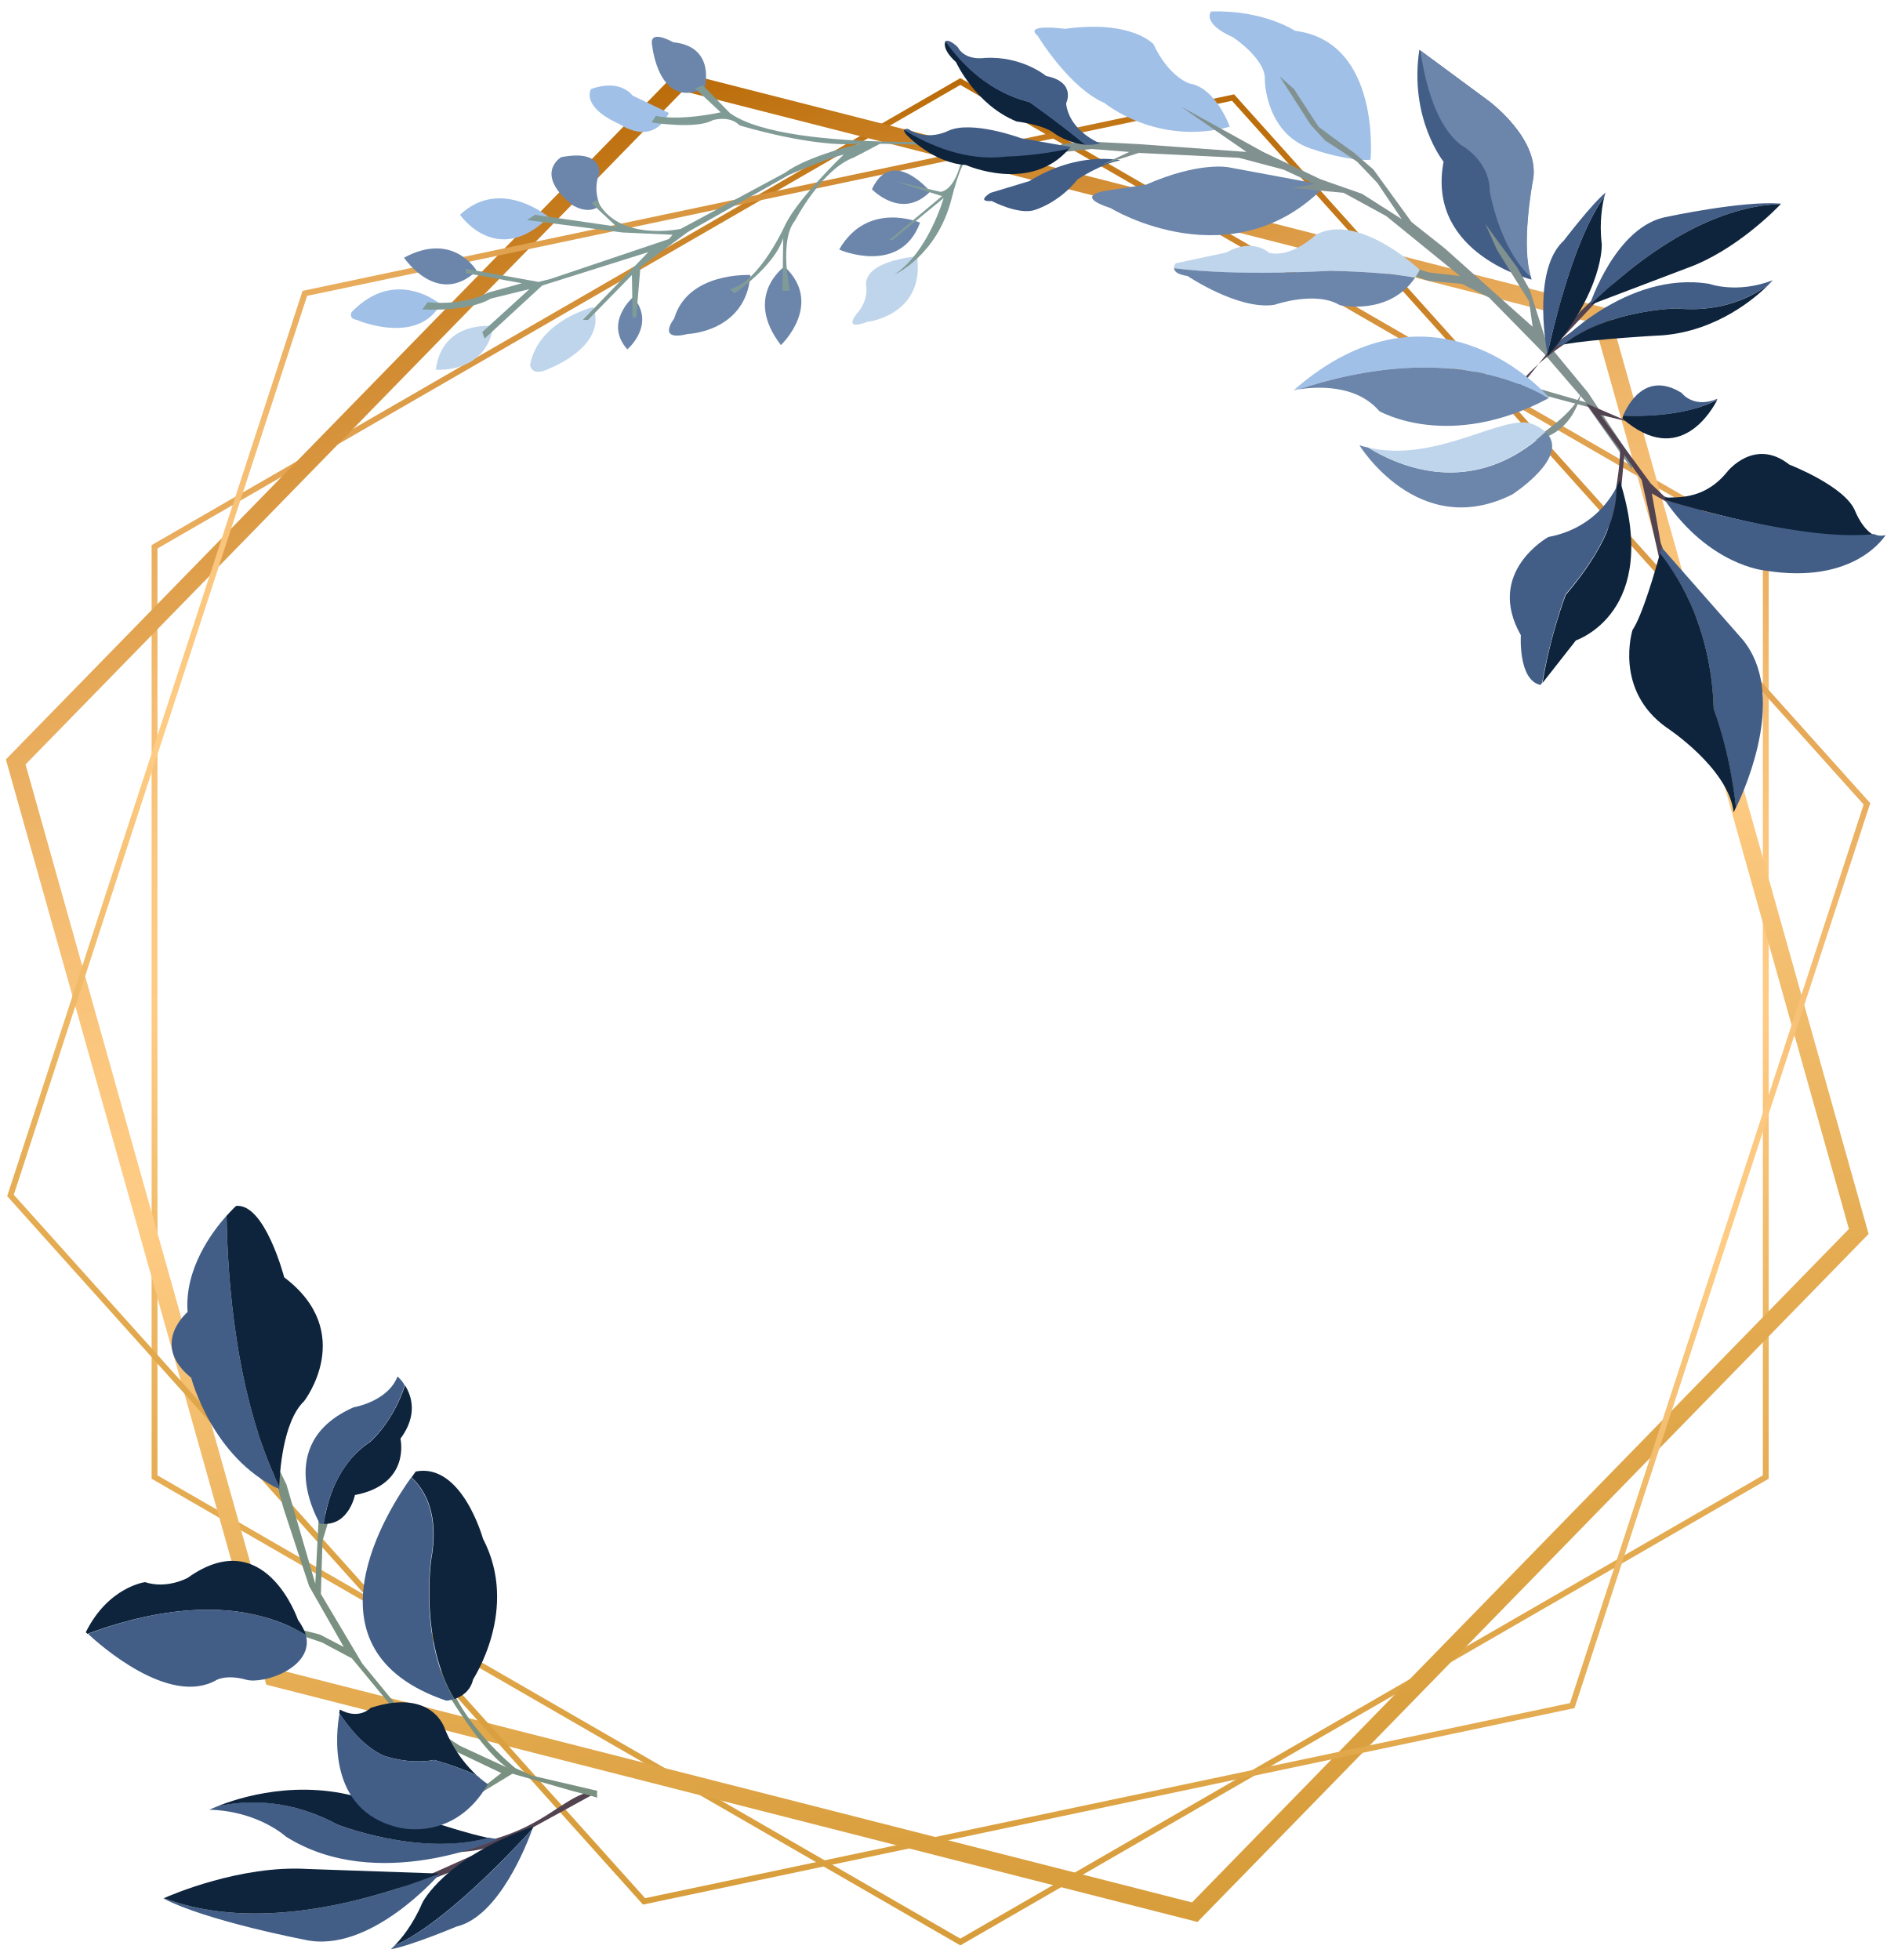
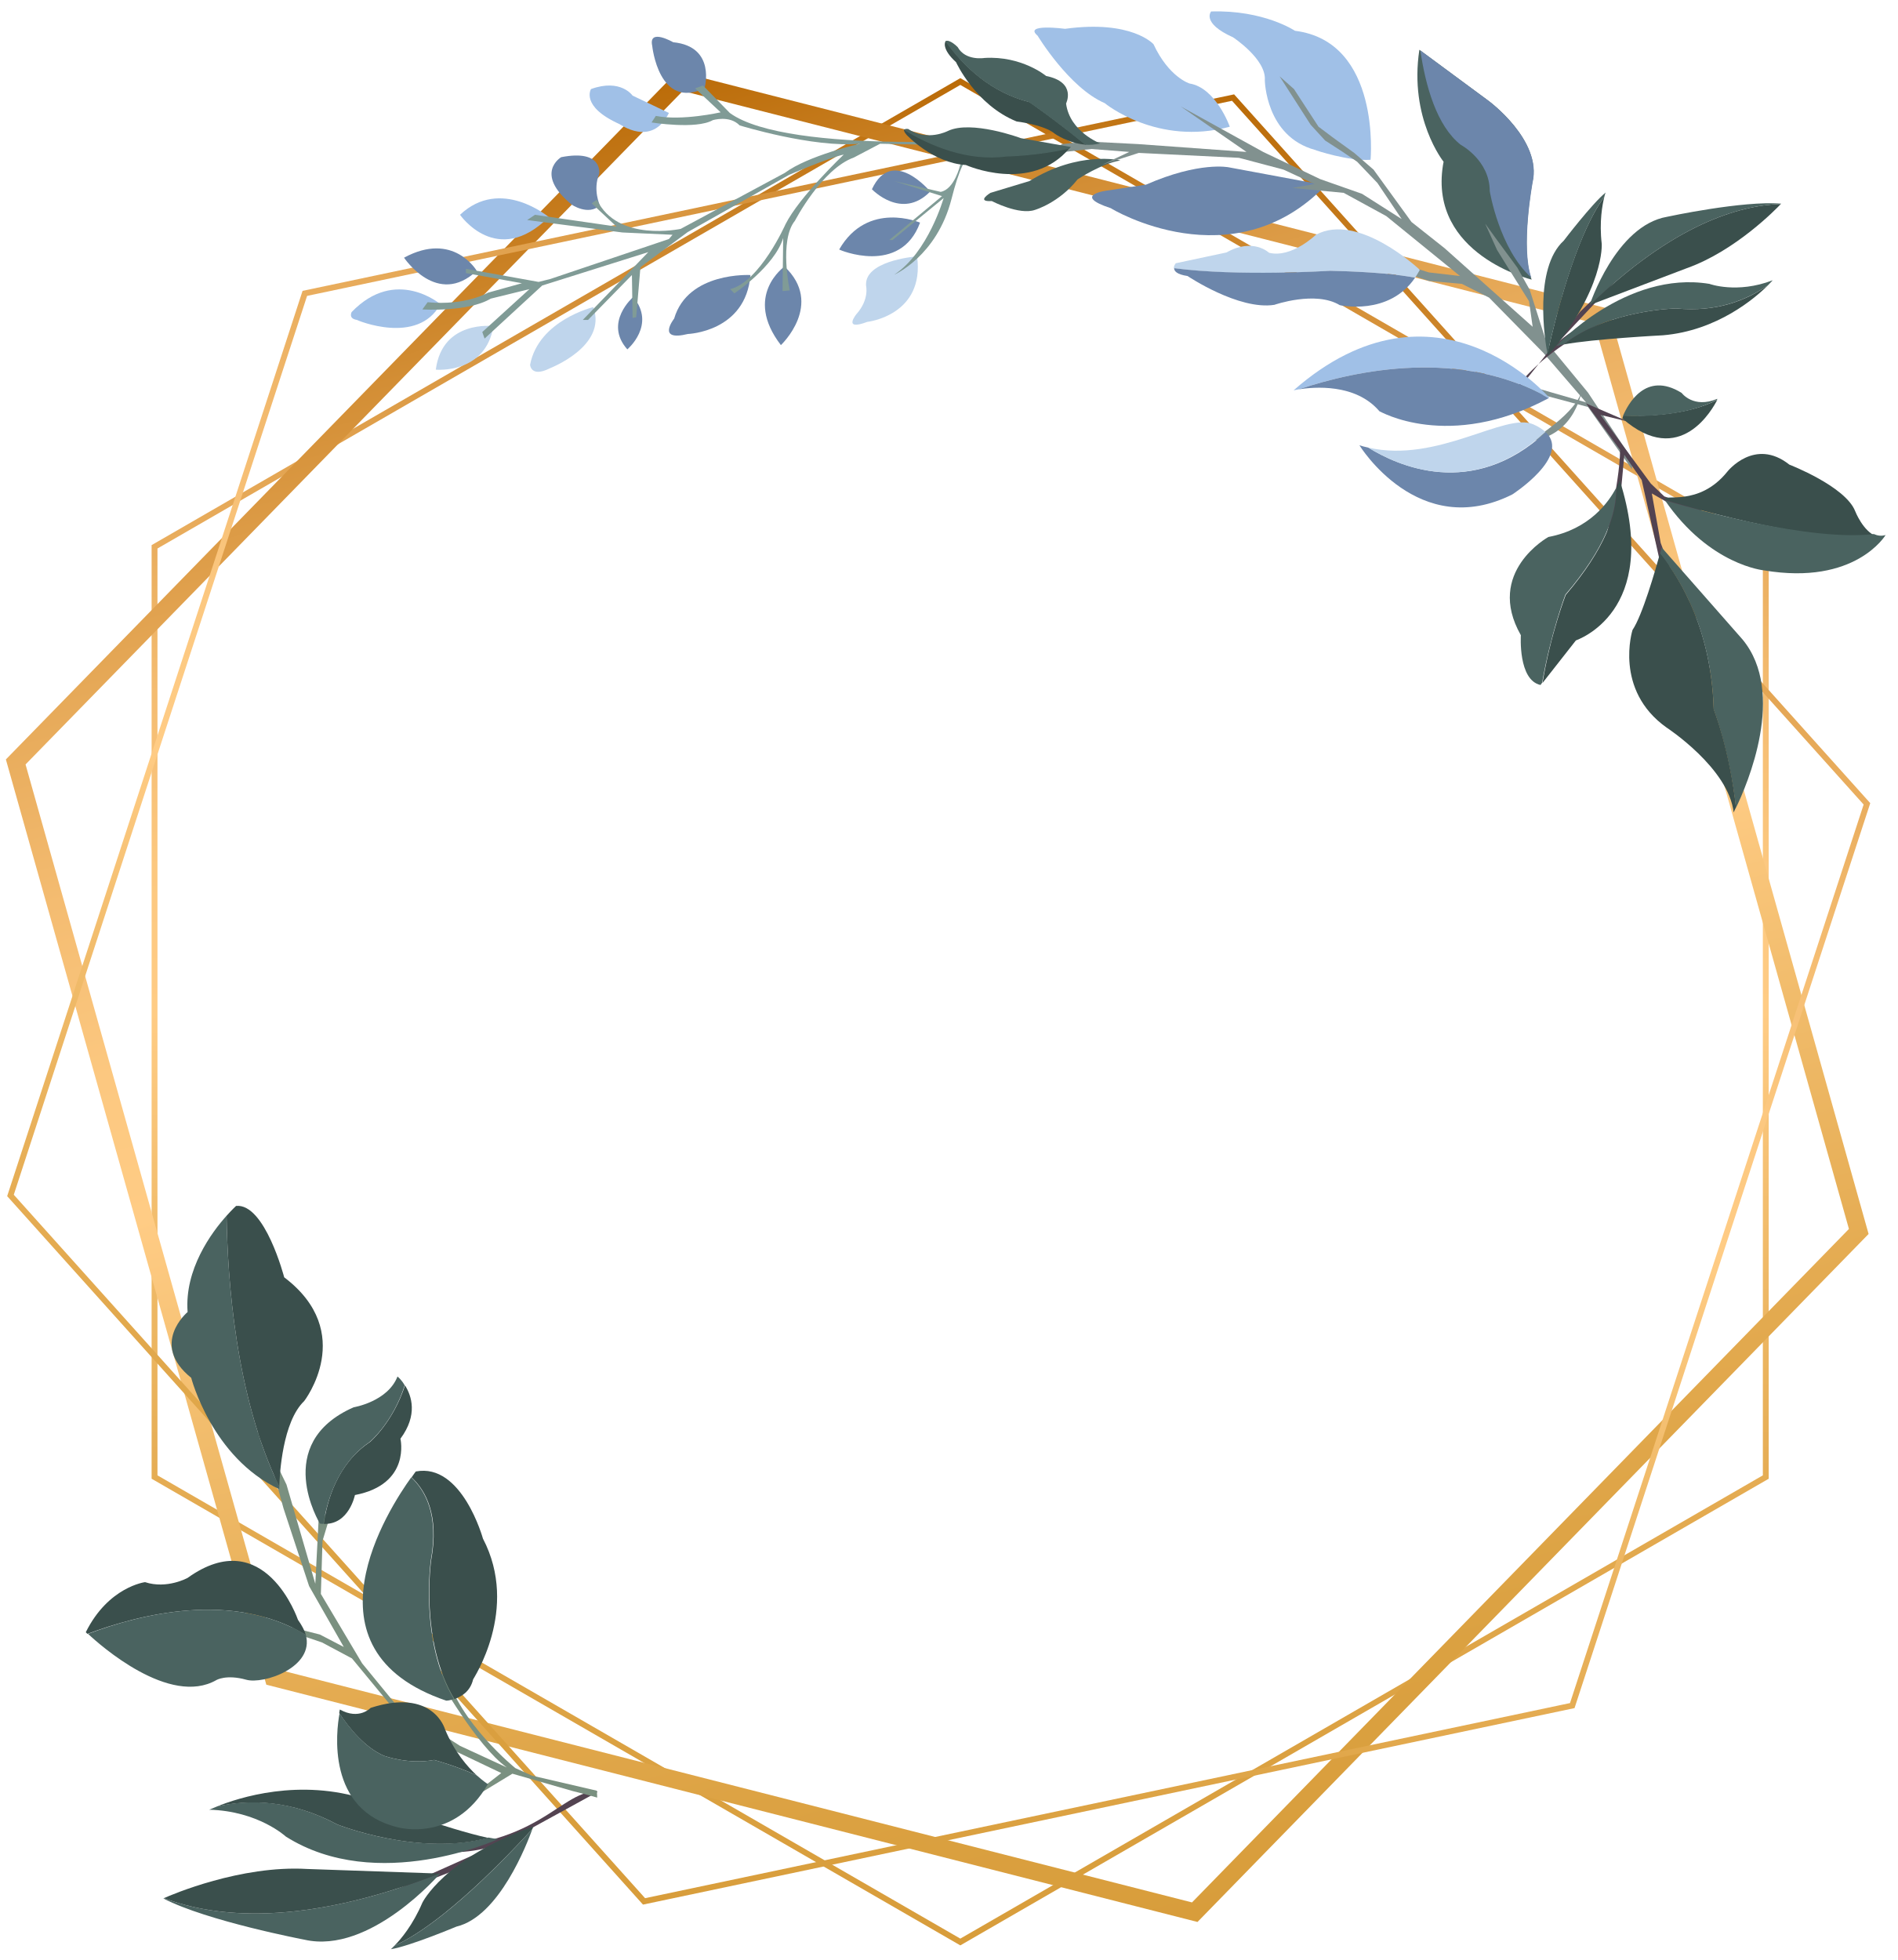
<svg xmlns="http://www.w3.org/2000/svg" version="1.1" id="Capa_1" x="0px" y="0px" viewBox="0 0 579.6 598.6" style="enable-background:new 0 0 579.6 598.6;" xml:space="preserve">
  <style type="text/css">
	.st0{fill:none;stroke:url(#SVGID_1_);stroke-width:1.79;stroke-miterlimit:10;}
	.st1{fill:none;stroke:url(#SVGID_2_);stroke-width:5.369;stroke-miterlimit:10;}
	.st2{fill:none;stroke:url(#SVGID_3_);stroke-width:1.79;stroke-miterlimit:10;}
	.st3{fill:#6c86ab;}
	.st4{fill:#a0c0e7;}
	.st5{fill:#6c86ab;}
	.st6{fill:#bfd5ec;}
	.st7{fill:#809B96;}
- 	.st8{fill:#425e87;}
+ 	.st8{fill:#4A6360;}
	.st9{fill:#81918F;}
	.st10{fill:#534351;}
- 	.st11{fill:#0e243c;}
+ 	.st11{fill:#3a4f4c;}
	.st12{fill:#524351;}
	.st13{fill:#6c86ab;}
	.st14{fill:#bfd5ec;}
	.st15{fill:#7A9080;}
- 	.st16{fill:#425e87;}
- 	.st17{fill:#0e243c;}
+ 	.st16{fill:#4A6360;}
+ 	.st17{fill:#3a4f4c;}
</style>
  <linearGradient id="SVGID_1_" gradientUnits="userSpaceOnUse" x1="-1098.163" y1="1601.28" x2="-527.858" y2="1601.28" gradientTransform="matrix(0 -1 1 0 -1308 -504)">
    <stop offset="0" style="stop-color:#D89D3B" />
    <stop offset="0.102" style="stop-color:#DBA141" />
    <stop offset="0.237" style="stop-color:#E4AB51" />
    <stop offset="0.39" style="stop-color:#F2BD6D" />
    <stop offset="0.5" style="stop-color:#FFCC85" />
    <stop offset="0.577" style="stop-color:#FCC880" />
    <stop offset="0.671" style="stop-color:#F4BC71" />
    <stop offset="0.774" style="stop-color:#E6A958" />
    <stop offset="0.885" style="stop-color:#D38E35" />
    <stop offset="0.999" style="stop-color:#BA6B08" />
    <stop offset="1" style="stop-color:#BA6B08" />
  </linearGradient>
  <polygon class="st0" points="47.2,167 47.2,451.1 293.3,593.1 539.3,451.1 539.3,167 293.3,24.9 " />
  <linearGradient id="SVGID_2_" gradientUnits="userSpaceOnUse" x1="-1462.883" y1="1618.742" x2="-875.819" y2="1618.742" gradientTransform="matrix(-0.2707 -0.9627 0.9627 -0.2707 -1588.61 -383.1355)">
    <stop offset="0" style="stop-color:#D89D3B" />
    <stop offset="0.102" style="stop-color:#DBA141" />
    <stop offset="0.237" style="stop-color:#E4AB51" />
    <stop offset="0.39" style="stop-color:#F2BD6D" />
    <stop offset="0.5" style="stop-color:#FFCC85" />
    <stop offset="0.577" style="stop-color:#FCC880" />
    <stop offset="0.671" style="stop-color:#F4BC71" />
    <stop offset="0.774" style="stop-color:#E6A958" />
    <stop offset="0.885" style="stop-color:#D38E35" />
    <stop offset="0.999" style="stop-color:#BA6B08" />
    <stop offset="1" style="stop-color:#BA6B08" />
  </linearGradient>
  <polygon class="st1" points="4.8,232.7 83.5,512.3 364.9,584 567.7,376.1 489.1,96.5 207.7,24.8 " />
  <linearGradient id="SVGID_3_" gradientUnits="userSpaceOnUse" x1="-707.946" y1="1449.217" x2="-126.416" y2="1449.217" gradientTransform="matrix(0.3105 -0.9506 0.9506 0.3105 -961.4344 -541.2914)">
    <stop offset="0" style="stop-color:#D89D3B" />
    <stop offset="0.102" style="stop-color:#DBA141" />
    <stop offset="0.237" style="stop-color:#E4AB51" />
    <stop offset="0.39" style="stop-color:#F2BD6D" />
    <stop offset="0.5" style="stop-color:#FFCC85" />
    <stop offset="0.577" style="stop-color:#FCC880" />
    <stop offset="0.671" style="stop-color:#F4BC71" />
    <stop offset="0.774" style="stop-color:#E6A958" />
    <stop offset="0.885" style="stop-color:#D38E35" />
    <stop offset="0.999" style="stop-color:#BA6B08" />
    <stop offset="1" style="stop-color:#BA6B08" />
  </linearGradient>
  <polygon class="st2" points="93.1,89.6 3.2,365.1 196.7,580.7 480.2,520.9 570.2,245.5 376.6,29.8 " />
  <path class="st3" d="M215.2,26.9c0,0,3.6-12.7-9.6-14c0,0-7.6-4.4-6.4,1.1C199.2,14,201.2,33.8,215.2,26.9z" />
  <path class="st4" d="M204.3,34.5l-11.1-5.3c0,0-3.6-5.3-12.7-2c0,0-3.3,5.3,8.7,10.7C189.2,37.8,199,45.2,204.3,34.5z" />
  <path class="st5" d="M183.2,62.7c0,0-2.2-4.7-0.2-9.6c0,0,1.3-7.6-11.6-5.1c0,0-8.4,4.9,3.1,14.4C174.5,62.5,179.8,66,183.2,62.7z" />
  <path class="st4" d="M167.6,66.3c0,0-14.7-12.4-27.1-0.7C140.5,65.6,151.8,82,167.6,66.3z" />
  <path class="st3" d="M145.6,82.7c0,0-7.1-12.2-22.2-4C123.4,78.7,133.6,94,145.6,82.7z" />
  <path class="st4" d="M134.5,92.9c0,0-13.6-11.6-27.1,2.4c0,0-1.1,2,1.6,2.4C109,97.8,127.6,105.6,134.5,92.9z" />
  <path class="st6" d="M150.7,99.6c0,0-15.6-2-17.6,13.3C133.2,112.9,148.3,114.3,150.7,99.6z" />
  <path class="st6" d="M181.2,93.8c0,0-16.7,4-19.3,17.6c0,0,0.2,4,6,1.1C167.8,112.5,185.6,105.8,181.2,93.8z" />
  <path class="st3" d="M193.4,90.7c0,0-9.1,7.8-1.8,16C191.6,106.7,200.5,99.2,193.4,90.7z" />
  <path class="st3" d="M229.2,84c0,0-19.1-1.1-23.3,13.3c0,0-5.6,7.1,4.2,4.7C210.1,102,227.8,101.4,229.2,84z" />
  <path class="st5" d="M239.6,81.4c0,0-12.7,8.9-1.1,24C238.5,105.4,251.8,92.9,239.6,81.4z" />
  <path class="st3" d="M284.1,58.5c0,0-11.6-14-17.8-0.7C266.3,57.8,275.4,67.4,284.1,58.5z" />
  <path class="st3" d="M281,68c0,0-16-6.9-24.7,8.2C256.3,76.3,275,84.3,281,68z" />
  <path class="st6" d="M280.1,78.3c0,0-14.1,1-15.5,7.5c-0.1,0.4-0.1,0.9-0.1,1.4c0,0,1.1,4.2-2.9,8.7c0,0-4.4,5.3,3.3,2.4  C265,98.3,282.5,96.3,280.1,78.3z" />
  <path class="st7" d="M310.7,42.3c0,0-69.8,5.3-87.8-7.8l-8.2-8.4l-2.4,0.9l7.8,7.3c0,0-11.8,2.7-19.8,1.1l-1.3,2  c0,0,13.6,2.2,18.7-0.7c0,0,5.1-1.6,8.2,1.6c0,0,22.4,6.9,36.7,5.6c0,0-15.8,3.6-22.9,8.9l-31.8,17.1c0,0-19.3,4.2-25.6-8.9  l-1.6,1.1l7.6,7.1l-24.9-3.6l-2.4,1.6l29.1,3.8l15.3,0.7l-1.1,1.3l-36.2,12.2l-3.6,0.9l-22.2-4v1.3l17.1,3.1L149,89.4  c0,0-6.7,4-18.4,2.9l-1.6,2.2c0,0,13.8,0.9,20.9-3.3l11.8-2.9l-14.4,13.1l0.7,2l17.6-16.2l32.4-10.2l-20,20.7h1.6L193,84l0.2,13.1  l1.1-0.2l1.3-15.3l14.4-10.7L241,53.4c0,0,11.8-5.1,16.7-6.2c0,0-13.6,12.9-17.8,21.3c0,0-7.8,17.6-16.9,19.8l1.3,1.3  c0,0,12.2-8.2,14.9-16.9L239,88.9l2.2-0.2c0,0-3.3-15.3,1.6-21.3c0,0,8.2-15.8,18-19.3l8-4.2l42.9,0.9L310.7,42.3z" />
  <path class="st7" d="M310.7,42.9c0,0-13-2.7-17.5,7.7c0,0-1.7,7.2-5.9,8l-14.2-3.3l14.6,4.6l-16.1,13.4l1,0l15.6-12.8  c0,0-4.7,16.6-15.1,23.4c0,0,13-5.6,17.5-23.1c4.4-17.5,8.6-19,21-16.6L310.7,42.9z" />
  <path class="st8" d="M467.8,85.4c0,0-31.4-7.6-27.1-34.9c0.1-0.4,0.1-0.7,0.2-1.1c0,0-10.6-13.2-7.4-34.2l21,15.5  c0,0,16.6,12.1,13.5,25C468,55.7,464.2,76.3,467.8,85.4z" />
  <path class="st4" d="M418.6,48.8c0,0,3.3-36.1-23.1-39.4c0,0-9.5-6.4-25.6-5.9c0,0-3.1,3.5,6.7,7.9c0,0,10.2,6.7,9.7,13.1  c0,0,0.2,17.2,15.4,21.3C401.7,45.9,412.1,49.3,418.6,48.8z" />
  <path class="st4" d="M375.6,38.7c0,0-4.2-11.9-12.3-13.2c0,0-6.3-1.9-11-12c0,0-6.6-7.5-27-4.7c0,0-12.9-1.7-8.4,2.1  c0,0,9.6,15.9,20.5,20.6C337.5,31.6,353.5,44.7,375.6,38.7z" />
  <path class="st5" d="M404.9,56.6l-29.6-5.5c0,0-8.9-1.9-25.3,5.3l-11.9,1.8c0,0-11,1.4,1.2,5.4C339.3,63.7,376.5,86.1,404.9,56.6z" />
  <path class="st8" d="M342.2,49c0,0-12.6-3.1-27.8,6.3l-11.9,3.6c0,0-4.6,2.8,0.4,2.5c0,0,8.4,4.4,13.2,2.7c0,0,7.3-2.1,13-9.3  C329.2,54.7,336.5,49.9,342.2,49z" />
  <polygon class="st9" points="498.7,140.6 485,119.9 472.3,104.5 467.2,88.5 463.4,81.7 457.5,73.7 453.6,68.3 457.2,76.3   461.3,82.9 467,92 468.1,99.8 441.2,75.8 431.1,67.8 419.5,51.8 413.6,46.7 407.1,42 402.7,38.7 395.2,27.2 390.8,23.3 400.3,38.1   404.7,42.9 410.1,46.4 414.5,49.4 420.7,55.9 428.1,66.9 416,59.2 403.2,54.7 385.8,46.4 360.6,32.5 380.7,46.4 347.5,44   331.8,43.2 324.4,44 319.7,47 333.3,45.5 344.9,46.4 336.6,50.3 347.8,46.7 378.4,48.2 392,51.8 401.5,56.2 394.7,57.4 410.4,58.9   423.4,66 445.9,84.3 436.4,83.2 423.1,79 393.8,81.1 423.4,81.4 436.4,85.8 446.5,86.7 454.8,90.9 471.4,107.8 484.4,122.9   467.8,118.1 454.2,115.5 469.6,120.2 485,124.3 498.4,143.3 " />
  <g>
    <path class="st10" d="M458.7,125.3c0,0,8.2-20,42.2-31.2c0,0-18.2,2.9-25.7,11.2l29.6-31.6l-22.2,21.5L458.7,125.3z" />
    <path class="st8" d="M511.9,94.2c12.3,1.2,21.5-2.5,28.1-7.1c0.9-0.9,1.4-1.5,1.4-1.5c-10.9,4.2-19.3,1.1-19.3,1.1   c-25.5-4.2-46.8,19-46.8,19c0.6-0.2,1.4-0.4,2.2-0.5C491.1,94.6,511.9,94.2,511.9,94.2z" />
    <path class="st11" d="M540,87.1c-6.5,4.6-15.7,8.3-28.1,7.1c0,0-20.9,0.4-34.3,11c9-1.7,30.3-2.8,30.3-2.8   C524.5,101,536.1,91,540,87.1z" />
    <path class="st8" d="M543.9,62.3c0.1-0.1,0.1-0.1,0.1-0.1c-11.6-1-34.8,4-34.8,4c-15.8,2.7-23.7,27-23.7,27l0.2-0.1   C511,68.6,531.1,62.7,543.9,62.3z" />
    <path class="st11" d="M485.7,93.1l29.5-11.2c14.9-5.3,27.4-18.2,28.7-19.6C531.1,62.7,511,68.6,485.7,93.1z" />
    <path class="st11" d="M472.6,108c0.1,0.5,0.1,0.7,0.1,0.7c17.4-20.3,16.5-34.2,16.5-34.2c-0.8-6.8,0.2-12,0.8-14.4   C486,65.5,479.3,78.3,472.6,108z" />
    <path class="st8" d="M472.6,108c6.8-29.7,13.4-42.5,17.4-47.9c0.2-0.9,0.4-1.3,0.4-1.3c-4.1,3.3-12.8,14.7-12.8,14.7   C468.4,81.9,471.8,103.8,472.6,108z" />
  </g>
  <path class="st12" d="M513.5,186.9l-6.2-13.9l-5.9-26.4l-5.3-7.7l-1.2,13l-1.2,7.1l-1.5,6.5l-2.7,2.7c0,0,5.3-20.4,5.3-30.8  l-10.4-14.2l13,5.6l-8.6-2.1l15.4,21l4.1,3.9l11.3,3.9l-0.3,1.2l-8-2.1l-6.8-3.9l2.7,15.1l7.4,19.9L513.5,186.9z" />
  <path class="st9" d="M467.5,134.7c0,0,14.8-8.9,15.7-16C483.2,118.7,481.5,132.9,467.5,134.7z" />
  <path class="st8" d="M523.4,216.7c0,0,4.8,12.4,6.8,30c3.4-7,15.5-35.1,2-51.4l-24.7-28.1c0,0-0.2,0.7-0.5,1.9  C513.8,177.6,522.7,193.1,523.4,216.7z" />
  <path class="st11" d="M530.2,246.6c-1.9-17.6-6.8-30-6.8-30c-0.7-23.5-9.6-39.1-16.4-47.6c-1.4,5.1-5.4,19-8.4,23.4  c0,0-5.8,18.3,10.4,29.8c0,0,19,12.4,20.5,26C529.4,248.2,529.7,247.7,530.2,246.6z" />
  <path class="st11" d="M573.1,163.8c-4.1-1.5-6.5-7.7-6.5-7.7c-3-7.6-20.1-14.2-20.1-14.2c-10.6-8.4-18.9,2.1-18.9,2.1  c-8.8,11-19.9,6.6-19.1,8.6C512.1,153.8,551.2,165.7,573.1,163.8z" />
  <path class="st8" d="M575.9,163.4c-1.3,0.4-2.5,0.2-3.6-0.3c-19.4,2.3-54.3-7.5-63.8-10.3c13.7,19.9,30.3,21.4,30.3,21.4  C566.7,178.9,575.9,163.4,575.9,163.4z" />
  <path class="st11" d="M494.7,146.7c0,0-0.3,0.9-1,2.3c0.2,7.8-3.4,18.5-15.5,32.7c0,0-4.6,11.8-7.1,26.9l10.2-13  C481.3,195.5,507.5,187.2,494.7,146.7z" />
  <path class="st8" d="M493.6,149c-2.2,4.2-8,12.6-20.7,15c0,0-19.4,10.7-8.4,30c0,0-0.9,13.7,6,15.2l0.5-0.7  c2.6-15,7.1-26.9,7.1-26.9C490.2,167.5,493.8,156.8,493.6,149z" />
  <path class="st11" d="M495.8,126.9c-0.2,0.5-0.3,0.9-0.3,0.9c17.7,15.5,27.7-3.2,29-5.7C515.5,126.8,502.7,127.2,495.8,126.9z" />
  <path class="st8" d="M513.6,120c-11.1-6.9-16.5,3.7-17.9,7c7,0.3,19.7-0.1,28.7-4.9c0.1-0.2,0.1-0.3,0.1-0.3  C517.2,124.9,513.6,120,513.6,120z" />
  <path class="st13" d="M417.9,136.7c-0.9-0.2-1.8-0.4-2.7-0.7c0,0,18,29.4,46.7,15c0,0,18-11.6,10.2-19  C449.6,152.8,426.6,142.1,417.9,136.7z" />
  <path class="st14" d="M417.9,136.7c8.7,5.4,31.6,16.1,54.1-4.8c-0.9-0.8-2.1-1.6-3.7-2.3C459.7,125.8,439.1,141.6,417.9,136.7z" />
  <path class="st4" d="M473,121.6c0.1,0,0.1-0.1,0.2-0.1c0,0-34.5-40.5-78.1-2.3c0,0,0.6-0.1,1.6-0.3C414.4,113,446.2,106.3,473,121.6  z" />
  <path class="st5" d="M473,121.6c-26.8-15.3-58.6-8.6-76.3-2.7c4.5-0.7,17.3-1.9,24.6,6.7C421.3,125.5,442.3,138,473,121.6z" />
  <path class="st3" d="M454.5,30.7l-20.7-15.3c1.6,10.9,5,23,12.3,28.8c0,0,8.9,4.7,8.9,14.2c0,0,2.9,17.6,12.7,26.4  c-3.3-9.3,0.4-29.1,0.4-29.1C471.1,42.8,454.5,30.7,454.5,30.7z" />
  <path class="st6" d="M406.3,82.7c13.2,0.3,21.1,1.2,25.9,2.1c0.5-0.7,0.9-1.5,1.4-2.3l-0.2-0.3c0,0-18.6-17.5-31.5-10.5  c0,0-7.4,7.2-14.3,5.5c0,0-4.9-4.7-13-0.1l-15.5,3.3c0,0-0.6,0.7-0.6,1.5C378.1,84.6,406.3,82.7,406.3,82.7z" />
  <path class="st5" d="M432.2,84.8c-4.8-0.9-12.7-1.8-25.9-2.1c0,0-28.2,1.8-47.7-0.8c0,0.9,0.8,1.9,4.1,2.4c0,0,15.6,10.5,26.5,8.8  c0,0,12.6-4.4,20,0.1C409.2,93.2,424.2,96.6,432.2,84.8z" />
  <path class="st11" d="M314.5,31.2c-11.8-3-20-10.7-25.6-18.6c-0.1,0.1-0.2,0.1-0.2,0.2c0,0-1.2,2.1,3.3,6.2c0,0,5.9,13,18.5,18.1  c0,0,8.4,1,11.6,3.7c0,0,4.1,3,9.6,3.4C322.1,36.4,314.5,31.2,314.5,31.2z" />
  <path class="st8" d="M325.6,31.6c0,0,3.3-6.5-6.1-8.4c0,0-7.4-6.2-18.8-5.5c0,0-5.8,1-8.2-3.3c0,0-2.5-2.6-3.8-1.8  c5.7,7.9,13.9,15.6,25.6,18.6c0,0,7.6,5.2,17.1,13c1.5,0.1,3,0,4.6-0.4C336.1,43.8,326.7,40.3,325.6,31.6z" />
  <path class="st11" d="M307.5,47.6c-12,1.6-23.4-3.3-31.3-8.1c-0.2,0.3-0.1,0.8,0.7,1.7c0,0,8,8.6,18.1,9.2c0,0,19.9,8.9,31.7-5.2  C316.4,47.5,307.5,47.6,307.5,47.6z" />
  <path class="st8" d="M289.5,40c0,0-6.3,3.3-12.1-0.6c0,0-1-0.2-1.3,0.3c7.9,4.8,19.3,9.7,31.3,8.1c0,0,8.9-0.1,19.2-2.4  c0.2-0.2,0.3-0.4,0.5-0.5l-15.3-2.7C311.6,42.1,296.6,36.6,289.5,40z" />
  <g>
    <path class="st10" d="M182.1,547.5c0,0,1.3-0.5-1-0.3c-11.5,0.9-20,21.5-64.4,16.2c0,0,23,5.6,36-0.5L102,585.6l36.9-14.4   L182.1,547.5z" />
    <path class="st8" d="M103,557.2c-14-7.5-26.7-7.8-36.7-5.5c-1.5,0.6-2.4,1-2.4,1c15,0.4,23.4,8.2,23.4,8.2   c28,17.7,64.8,0.8,64.8,0.8c-0.8-0.1-1.8-0.3-2.9-0.5C127.8,567.1,103,557.2,103,557.2z" />
    <path class="st11" d="M66.3,551.7c10-2.2,22.7-2,36.7,5.5c0,0,24.9,9.9,46.1,4.1c-11.5-2.4-37.2-11.7-37.2-11.7   C91.5,542.9,72.7,549.1,66.3,551.7z" />
    <path class="st8" d="M50.1,579.7c-0.1,0.1-0.2,0.1-0.2,0.1c13.2,6.9,43.1,12.6,43.1,12.6c20.1,4.6,41.4-20.2,41.4-20.2l-0.2,0   C92.2,588.6,65.5,585.6,50.1,579.7z" />
    <path class="st11" d="M134.2,572.2l-40.4-1.4c-20.3-1.2-41.5,7.9-43.7,8.9C65.5,585.6,92.2,588.6,134.2,572.2z" />
    <path class="st11" d="M162.6,558.6c0.2-0.5,0.3-0.8,0.3-0.8c-27.3,9.7-33.9,23.3-33.9,23.3c-2.9,6.8-6.6,11.2-8.5,13.1   C127.1,591.3,140.3,582.8,162.6,558.6z" />
    <path class="st8" d="M162.6,558.6c-22.3,24.3-35.5,32.7-42.1,35.6c-0.7,0.7-1.1,1.1-1.1,1.1c5.7-0.9,20-6.9,20-6.9   C152.5,585.3,161,563,162.6,558.6z" />
  </g>
  <g>
    <path class="st15" d="M78.7,437.6l4.7,11.5l3.2,11.6l7.8,23.7l10.6,18.6l-7.3-3.8L89,497l-6.6,2.2l9.7,0.3l6.2,2.1l9.2,4.9   l11.8,14.3l19.1,13.7l14.7,7l-6.3,4.9l-7,2.6l6-0.8l10.7-6.5l18.4,5.3l3.9,1l3.6,1l-0.1-2.1l-19.8-4.6l-5.1-2.3   c0,0-17.1-13.7-21.3-29.4l-2.3,1.7c0,0,11.8,21,21,27.5l-14.3-6.6l-19.5-12.5l-10.4-12.7l-12.6-21.2l0.5-16.2l2.3-7.6l-3.4-0.6   l-1.1,21.3l-8.8-30.3L80.5,439L78.7,437.6z" />
    <path class="st16" d="M69.2,371.3c-4.6,5.1-12.9,16.4-11.9,29.4c0,0-11.7,9.8,1.1,20.1c0,0,6.3,24.4,26.9,34c0,0,0-0.3,0-0.8   C71.9,426.4,69.5,390.6,69.2,371.3z" />
    <path class="st17" d="M85.3,454c0.1-3.8,1-19.8,7.6-26.1c0,0,16.2-20.9-6.1-37.8c0,0-5.9-22.7-14.7-21.8c0,0-1.2,1.1-2.9,3   C69.5,390.6,71.9,426.4,85.3,454z" />
    <path class="st17" d="M93.4,499.3c-0.4-1.4-1.2-2.9-2.4-4.6c0,0-10.1-29.7-33.7-12.8c0,0-6.3,3.5-13,1.3c0,0-11.2,1.4-18.1,15.3   c0,0,0.2,0.2,0.5,0.5C42.7,493,71,485.8,93.4,499.3z" />
    <path class="st16" d="M93.4,499.3C71,485.8,42.7,493,26.9,499c3.6,3.4,24.9,22.3,39.2,14.1c0,0,3-1.8,9.1-0.1   C80.5,514.5,96.1,509.2,93.4,499.3z" />
    <path class="st16" d="M131.6,476.4c2.5-13.8-1.8-21.3-6-25.2c-6.7,9.3-35,52.7,10.7,68.2c0,0,1,0,2.3-0.5   C128,501.2,131.6,476.4,131.6,476.4z" />
    <path class="st17" d="M147.5,469.9c0,0-6.4-23.2-20.5-20.5c0,0-0.5,0.6-1.3,1.8c4.3,4,8.5,11.5,6,25.2c0,0-3.6,24.8,7.1,42.5   c2-0.7,4.8-2.2,5.7-6C144.4,512.9,158.8,491.5,147.5,469.9z" />
    <path class="st17" d="M117.2,536.2c0,0,7.5,2.8,15.4,1.3c0,0,6.7,1.8,13,4.7c-2.8-2.6-6.8-7.1-9.7-14.1c0,0-3.6-12.7-22.7-6.5   c0,0-3.5,3.8-9.4,0.5c0,0-0.1,0.4-0.2,1.1C106.7,527.9,111.5,533.7,117.2,536.2z" />
    <path class="st16" d="M132.6,537.5c-7.9,1.5-15.4-1.3-15.4-1.3c-5.7-2.5-10.4-8.3-13.5-12.9c-1,5.3-4.1,29.6,17.9,34.8   c0,0,17,4.8,27.4-13.2c0,0-1.4-0.9-3.4-2.7C139.2,539.3,132.6,537.5,132.6,537.5z" />
    <path class="st17" d="M123.7,423.1c-3.7,11.4-10.7,17.3-10.7,17.3c-10.1,6.7-13.2,18.3-14.1,25c7.7,0.3,9.5-8.8,9.5-8.8   c17.2-3.3,13.9-17.2,13.9-17.2C127.7,432.1,125.7,426.3,123.7,423.1z" />
    <path class="st16" d="M121.4,420.4c-3,7.7-13.4,9.4-13.4,9.4c-25.2,11.1-10.3,35.5-10.3,35.5c0.4,0.1,0.8,0.1,1.1,0.1   c1-6.6,4.1-18.2,14.1-25c0,0,7.1-5.9,10.7-17.3C122.6,421.3,121.4,420.4,121.4,420.4z" />
  </g>
</svg>
